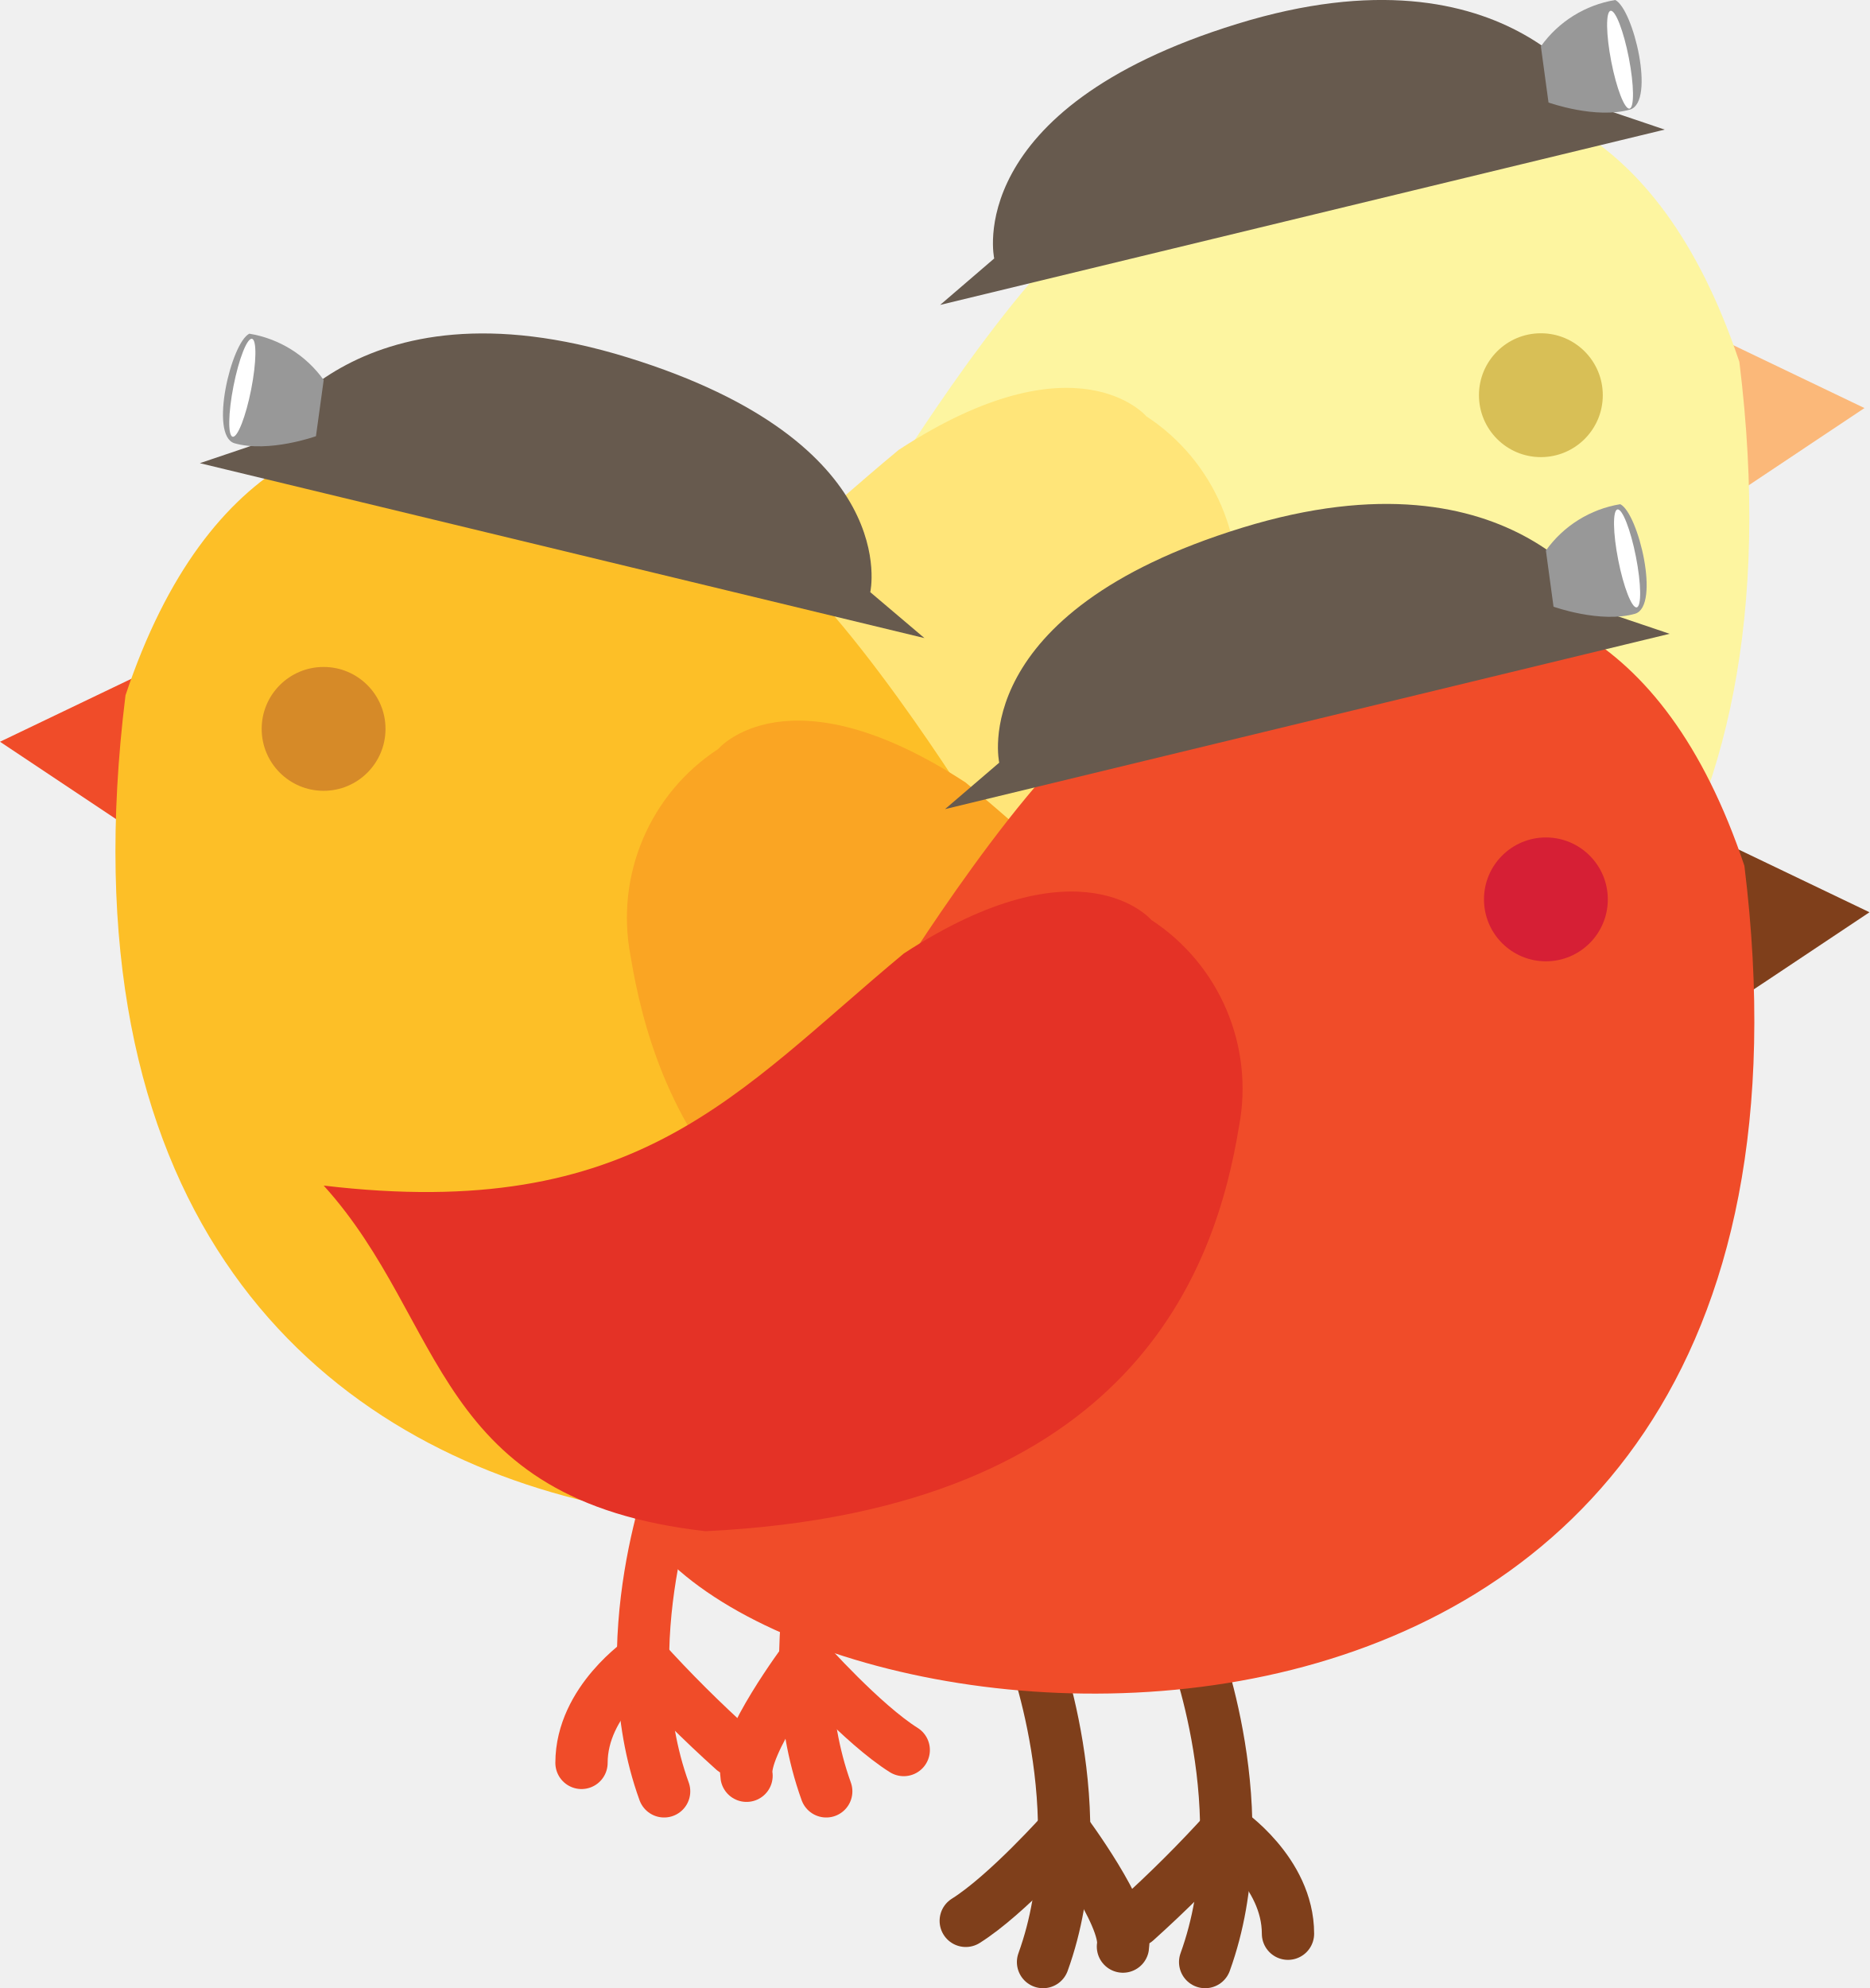
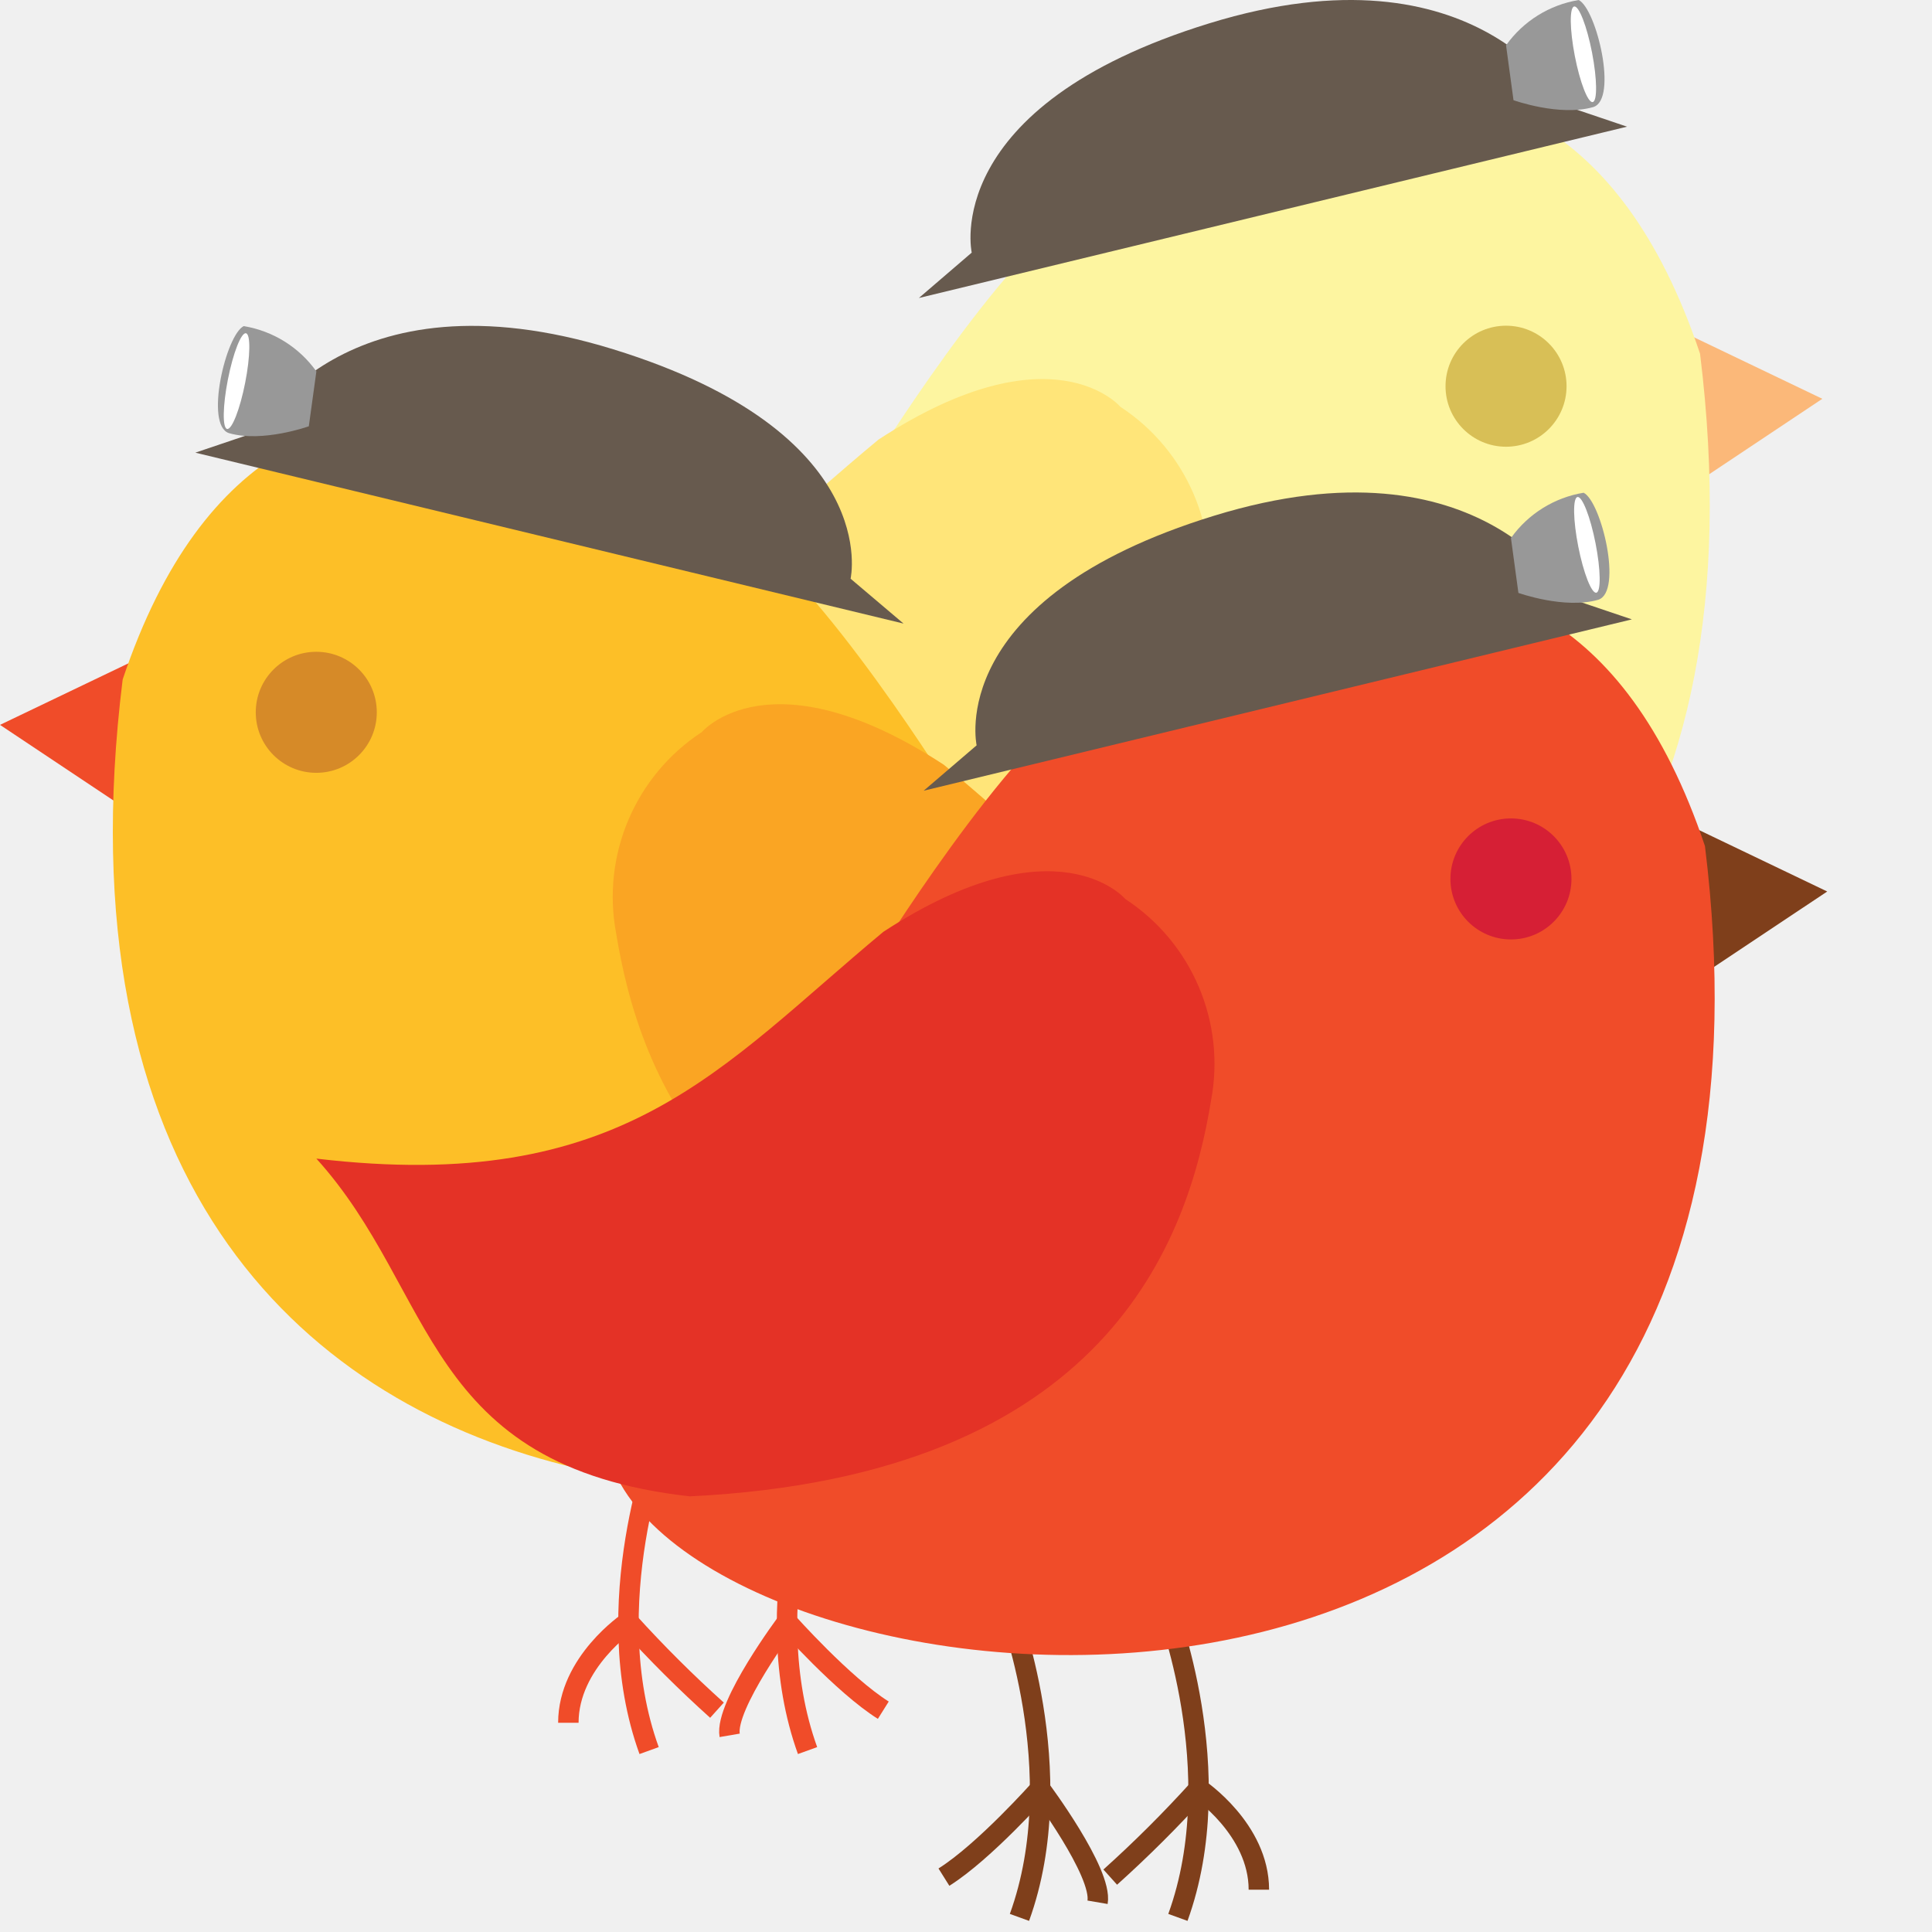
- <svg xmlns="http://www.w3.org/2000/svg" id="Layer_1" data-name="Layer 1" viewBox="0 0 178.75 190.05">
-   <defs>
-     <style>.cls-1{fill:#fbb879;}.cls-10,.cls-15,.cls-2{fill:none;stroke-linecap:round;stroke-miterlimit:10;stroke-width:5px;}.cls-2{stroke:#fbb879;}.cls-3{fill:#fdf5a0;}.cls-4{fill:#ffe579;}.cls-5{fill:#d8bf56;}.cls-6{fill:#675a4e;}.cls-7{fill:#989898;}.cls-8{fill:#fff;}.cls-9{fill:#f04c29;}.cls-10{stroke:#f04c29;}.cls-11{fill:#fdbf27;}.cls-12{fill:#faa523;}.cls-13{fill:#d68a28;}.cls-14{fill:#7f3f1b;}.cls-15{stroke:#7f3f1b;}.cls-16{fill:#e43226;}.cls-17{fill:#d61f35;}</style>
-   </defs>
-   <polygon class="cls-1" points="163.35 31.86 178.27 39.01 165.33 47.64 163.35 31.86" />
-   <path class="cls-2" d="M100,110.78s6.41,16.27,1.23,30.57" transform="translate(-2 -2)" />
-   <path class="cls-2" d="M115.54,110.78s6.41,16.27,1.23,30.57" transform="translate(-2 -2)" />
-   <path class="cls-3" d="M62.23,99c14.15,24.87,118,34.49,106.08-62.4-15.78-47.09-57.6-15.78-59.91-15C100,26.71,87,47.91,87,47.91S66.35,70.89,62.23,99Z" transform="translate(-2 -2)" />
-   <path class="cls-4" d="M32.47,67.14C62.55,70.7,71.92,58.27,87.94,45c17-11.09,23.67-3.2,23.67-3.2A19.27,19.27,0,0,1,120,61.47C117.77,75,109.88,98.21,69,100.18,42.83,97.22,44.31,80.21,32.47,67.14Z" transform="translate(-2 -2)" />
-   <circle class="cls-5" cx="147.33" cy="37.78" r="5.92" />
-   <path class="cls-2" d="M103.27,128.78s-5.47,6.16-9.41,8.63" transform="translate(-2 -2)" />
-   <path class="cls-2" d="M103.27,128.78s6.12,8.17,5.62,11.09" transform="translate(-2 -2)" />
-   <path class="cls-2" d="M118.79,128.78a118.84,118.84,0,0,1-8.66,8.63" transform="translate(-2 -2)" />
-   <path class="cls-2" d="M118.79,128.78s5.88,3.94,5.88,9.86" transform="translate(-2 -2)" />
-   <path class="cls-6" d="M91.89,31.15l69.28-16.76-5.92-2S146.73-3.86,120.3,4.28,97.06,26.71,97.06,26.71Z" transform="translate(-2 -2)" />
-   <path class="cls-7" d="M157.87,12.47c2.43-.77.3-9.61-1.43-10.47a10.9,10.9,0,0,0-7.11,4.43l0.73,5.37S154.58,13.42,157.87,12.47Z" transform="translate(-2 -2)" />
-   <ellipse class="cls-8" cx="157.1" cy="7.17" rx="0.86" ry="4.77" transform="matrix(0.98, -0.19, 0.19, 0.98, -0.42, 28.53)" />
-   <polygon class="cls-9" points="14.92 63.76 0 70.91 12.95 79.54 14.92 63.76" />
-   <path class="cls-10" d="M82.25,142.68S75.84,158.95,81,173.25" transform="translate(-2 -2)" />
-   <path class="cls-10" d="M66.73,142.68s-6.41,16.27-1.23,30.57" transform="translate(-2 -2)" />
-   <path class="cls-11" d="M120,130.87C105.89,155.74,2,165.36,14,68.47c15.78-47.09,57.6-15.78,59.91-15,8.38,5.18,21.45,26.38,21.45,26.38S115.92,102.79,120,130.87Z" transform="translate(-2 -2)" />
-   <path class="cls-12" d="M149.8,99c-30.08,3.55-39.45-8.88-55.47-22.19-17-11.09-23.67-3.2-23.67-3.2a19.27,19.27,0,0,0-8.38,19.72c2.22,13.56,10.11,36.73,51,38.71C139.45,129.12,138,112.11,149.8,99Z" transform="translate(-2 -2)" />
-   <circle class="cls-13" cx="30.94" cy="69.68" r="5.92" />
-   <path class="cls-10" d="M79,160.67s5.47,6.16,9.41,8.63" transform="translate(-2 -2)" />
-   <path class="cls-10" d="M79,160.67s-6.12,8.17-5.62,11.09" transform="translate(-2 -2)" />
-   <path class="cls-10" d="M63.48,160.67a118.84,118.84,0,0,0,8.66,8.63" transform="translate(-2 -2)" />
-   <path class="cls-10" d="M63.48,160.67s-5.88,3.94-5.88,9.86" transform="translate(-2 -2)" />
-   <path class="cls-6" d="M90.39,63L21.11,46.28l5.92-2S35.54,28,62,36.17,85.21,58.61,85.21,58.61Z" transform="translate(-2 -2)" />
-   <path class="cls-7" d="M24.4,44.37C22,43.6,24.1,34.76,25.84,33.9a10.9,10.9,0,0,1,7.11,4.43L32.21,43.7S27.69,45.32,24.4,44.37Z" transform="translate(-2 -2)" />
-   <ellipse class="cls-8" cx="25.17" cy="39.07" rx="4.77" ry="0.86" transform="translate(-20.03 54.21) rotate(-78.85)" />
-   <polygon class="cls-14" points="163.83 80.06 178.75 87.21 165.8 95.84 163.83 80.06" />
-   <path class="cls-15" d="M100.5,159s6.41,16.27,1.23,30.57" transform="translate(-2 -2)" />
-   <path class="cls-15" d="M116,159s6.41,16.27,1.23,30.57" transform="translate(-2 -2)" />
-   <path class="cls-9" d="M62.71,147.17c14.15,24.87,118,34.49,106.08-62.4C153,37.68,111.19,69,108.88,69.73c-8.38,5.18-21.45,26.38-21.45,26.38S66.83,119.09,62.71,147.17Z" transform="translate(-2 -2)" />
-   <path class="cls-16" d="M32.95,115.34C63,118.9,72.39,106.47,88.42,93.15c17-11.09,23.67-3.2,23.67-3.2a19.27,19.27,0,0,1,8.38,19.72c-2.22,13.56-10.11,36.73-51,38.71C43.3,145.42,44.78,128.41,32.95,115.34Z" transform="translate(-2 -2)" />
-   <circle class="cls-17" cx="147.81" cy="85.98" r="5.92" />
-   <path class="cls-15" d="M103.75,177s-5.47,6.16-9.41,8.63" transform="translate(-2 -2)" />
-   <path class="cls-15" d="M103.75,177s6.12,8.17,5.62,11.09" transform="translate(-2 -2)" />
-   <path class="cls-15" d="M119.27,177a118.84,118.84,0,0,1-8.66,8.63" transform="translate(-2 -2)" />
-   <path class="cls-15" d="M119.27,177s5.88,3.94,5.88,9.86" transform="translate(-2 -2)" />
-   <path class="cls-6" d="M92.36,79.35l69.28-16.76-5.92-2s-8.51-16.27-34.95-8.14S97.54,74.91,97.54,74.91Z" transform="translate(-2 -2)" />
-   <path class="cls-7" d="M158.35,60.67c2.43-.77.3-9.61-1.43-10.47a10.9,10.9,0,0,0-7.11,4.43L150.54,60S155.06,61.62,158.35,60.67Z" transform="translate(-2 -2)" />
-   <ellipse class="cls-8" cx="157.58" cy="55.37" rx="0.86" ry="4.77" transform="translate(-9.74 29.53) rotate(-11.15)" />
+ <svg xmlns="http://www.w3.org/2000/svg" width="189" height="189">
+   <g>
+     <polygon points="163.35,31.862 178.27,39.012 165.33,47.642 163.35,31.862 " fill="#fbb879" id="y_beak" />
+     <path d="m60.23,97.002c14.15,24.87 118,34.49 106.08,-62.4c-15.78,-47.09 -57.6,-15.78 -59.91,-15c-8.4,5.11 -21.4,26.31 -21.4,26.31s-20.65,22.98 -24.77,51.09z" fill="#fdf5a0" id="y_body" />
+     <path d="m30.47,65.142c30.08,3.56 39.45,-8.87 55.47,-22.14c17,-11.09 23.67,-3.2 23.67,-3.2a19.27,19.27 0 0 1 8.39,19.67c-2.23,13.53 -10.12,36.74 -51,38.71c-26.17,-2.96 -24.69,-19.97 -36.53,-33.04z" fill="#ffe579" id="y_wing" />
+     <circle cx="147.33" cy="37.782" r="5.92" fill="#d8bf56" id="y_eye" />
+     <path d="m89.89,29.152l69.28,-16.76l-5.92,-2s-8.52,-16.25 -34.95,-8.11s-23.24,22.43 -23.24,22.43l-5.17,4.44z" fill="#675a4e" id="y_hat" />
+     <path d="m155.87,10.472c2.43,-0.77 0.3,-9.61 -1.43,-10.47a10.9,10.9 0 0 0 -7.11,4.43l0.73,5.37s4.52,1.62 7.81,0.67z" fill="#989898" id="y_torch" />
+     <ellipse fill="#fff" cx="157.176" cy="6.779" rx="0.86" ry="4.77" transform="matrix(0.98,-0.19,0.19,0.98,-0.42,28.53) " id="y_light" />
+     <polygon points="14.92,63.762 0,70.912 12.95,79.542 14.92,63.762 " id="o_beak" fill="#f04c29" />
+     <path stroke-width="2" d="m80.25,140.682s-6.41,16.27 -1.25,30.57" id="o_leg_r" stroke="#f04c29" fill="none" />
+     <path stroke-width="2" d="m64.73,140.682s-6.41,16.27 -1.23,30.57" id="o_leg_l" stroke="#f04c29" fill="none" />
+     <path d="m118,128.872c-14.11,24.87 -118,34.49 -106,-62.4c15.78,-47.09 57.6,-15.78 59.91,-15c8.38,5.18 21.45,26.38 21.45,26.38s20.56,22.94 24.64,51.02z" id="o_body" fill="#fdbf27" />
+     <path d="m147.8,97.002c-30.08,3.55 -39.45,-8.88 -55.47,-22.19c-17,-11.09 -23.67,-3.2 -23.67,-3.2a19.27,19.27 0 0 0 -8.38,19.72c2.22,13.56 10.11,36.73 51,38.71c26.17,-2.92 24.72,-19.93 36.52,-33.04z" id="o_wing" fill="#faa523" />
+     <circle cx="30.94" cy="69.682" r="5.92" id="o_eye" fill="#d68a28" />
+     <path stroke-width="2" fill="none" stroke="#f04c29" d="m77,158.672s5.47,6.16 9.41,8.63" id="o_leg_r_t2" />
+     <path stroke-width="2" fill="none" stroke="#f04c29" d="m77,158.672s-6.12,8.17 -5.62,11.09" id="o_leg_r_t1" />
+     <path stroke-width="2" fill="none" stroke="#f04c29" d="m61.48,158.672a118.84,118.84 0 0 0 8.66,8.63" id="o_leg_l_t2" />
+     <path stroke-width="2" fill="none" stroke="#f04c29" d="m61.48,158.672s-5.88,3.94 -5.88,9.86" id="o_leg_l_t1" />
+     <path d="m88.39,61.002l-69.28,-16.72l5.92,-2s8.51,-16.28 34.97,-8.11s23.21,22.44 23.21,22.44l5.18,4.39z" id="o_hat" fill="#675a4e" />
+     <path d="m22.4,42.372c-2.4,-0.77 -0.3,-9.61 1.44,-10.47a10.9,10.9 0 0 1 7.11,4.43l-0.74,5.37s-4.52,1.62 -7.81,0.67z" id="o_torch" fill="#989898" />
+     <ellipse fill="#fff" cx="23.14" cy="37.282" rx="4.77" ry="0.86" transform="rotate(-78.85 23.14,37.28233) " id="o_light" />
+     <polygon points="163.83,80.062 178.75,87.212 165.8,95.842 163.83,80.062 " id="r_beak" fill="#7f3f1b" />
+     <path stroke-width="2" fill="none" d="m98.5,157.002s6.41,16.27 1.23,30.57" id="r_leg_l" stroke="#7f3f1b" />
+     <path stroke-width="2" fill="none" d="m114,157.002s6.41,16.27 1.23,30.57" id="r_leg_r" stroke="#7f3f1b" />
+     <path d="m60.71,145.172c14.15,24.87 118,34.49 106.08,-62.4c-15.79,-47.09 -57.6,-15.77 -59.91,-15.04c-8.38,5.18 -21.45,26.38 -21.45,26.38s-20.6,22.98 -24.72,51.06z" id="r_body" fill="#f04c29" />
+     <path d="m30.95,113.342c30.05,3.56 39.44,-8.87 55.47,-22.19c17,-11.09 23.67,-3.2 23.67,-3.2a19.27,19.27 0 0 1 8.38,19.72c-2.22,13.56 -10.11,36.73 -51,38.71c-26.17,-2.96 -24.69,-19.97 -36.52,-33.04z" id="r_wing" fill="#e43226" />
+     <circle cx="147.81" cy="85.982" r="5.92" id="r_eye" fill="#d61f35" />
+     <path stroke-width="2" stroke="#7f3f1b" fill="none" d="m101.75,175.002s-5.47,6.16 -9.41,8.63" id="r_leg_l_t1" />
+     <path stroke-width="2" stroke="#7f3f1b" fill="none" d="m101.75,175.002s6.12,8.17 5.62,11.09" id="r_leg_l_t2" />
+     <path stroke-width="2" stroke="#7f3f1b" fill="none" d="m117.27,175.002a118.84,118.84 0 0 1 -8.66,8.63" id="r_leg_r_t1" />
+     <path stroke-width="2" fill="none" d="m117.27,175.002s5.88,3.94 5.88,9.86" id="r_leg_r_t2" stroke="#7f3f1b" />
+     <path d="m90.36,77.352l69.28,-16.76l-5.92,-2s-8.51,-16.27 -34.95,-8.14s-23.23,22.46 -23.23,22.46l-5.18,4.44z" id="r_hat" fill="#675a4e" />
+     <path d="m156.35,58.672c2.43,-0.77 0.3,-9.61 -1.43,-10.47a10.9,10.9 0 0 0 -7.11,4.43l0.73,5.37s4.52,1.62 7.81,0.67z" id="r_torch" fill="#989898" />
+     <ellipse fill="#fff" cx="155.24" cy="53.302" rx="0.86" ry="4.77" transform="rotate(-11.15 155.24,53.30233) " id="r_light" />
+   </g>
</svg>
